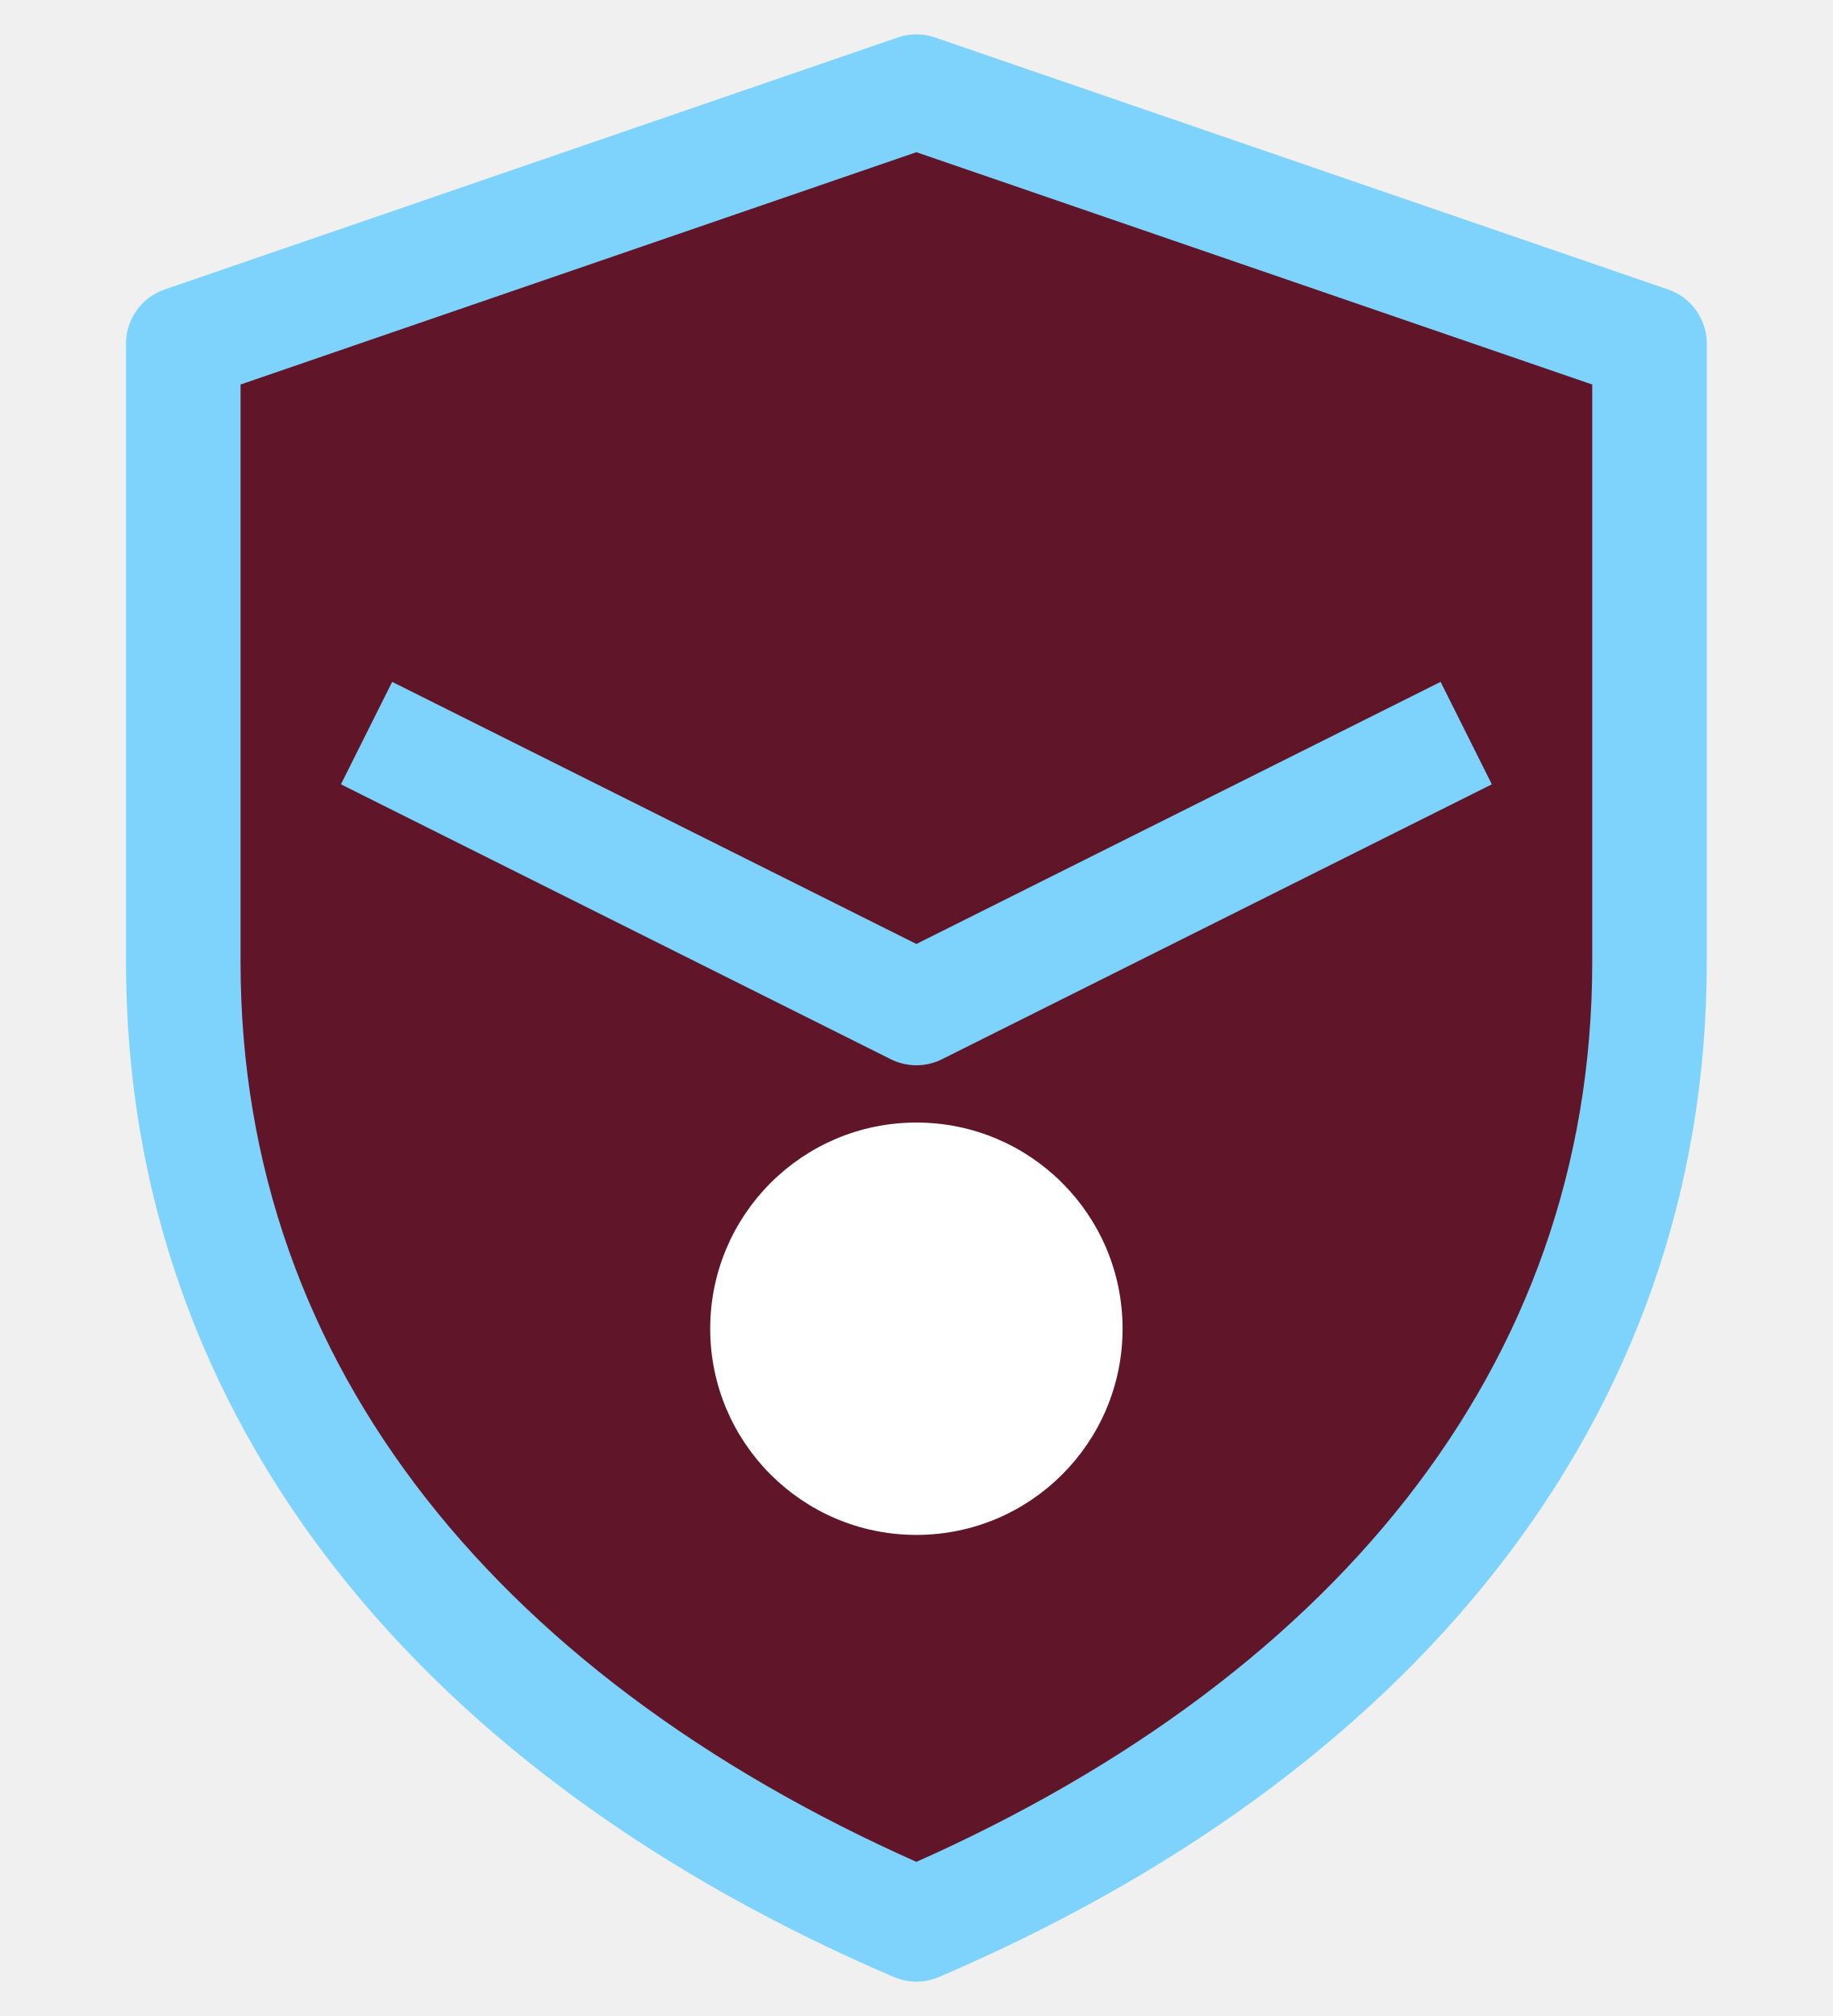
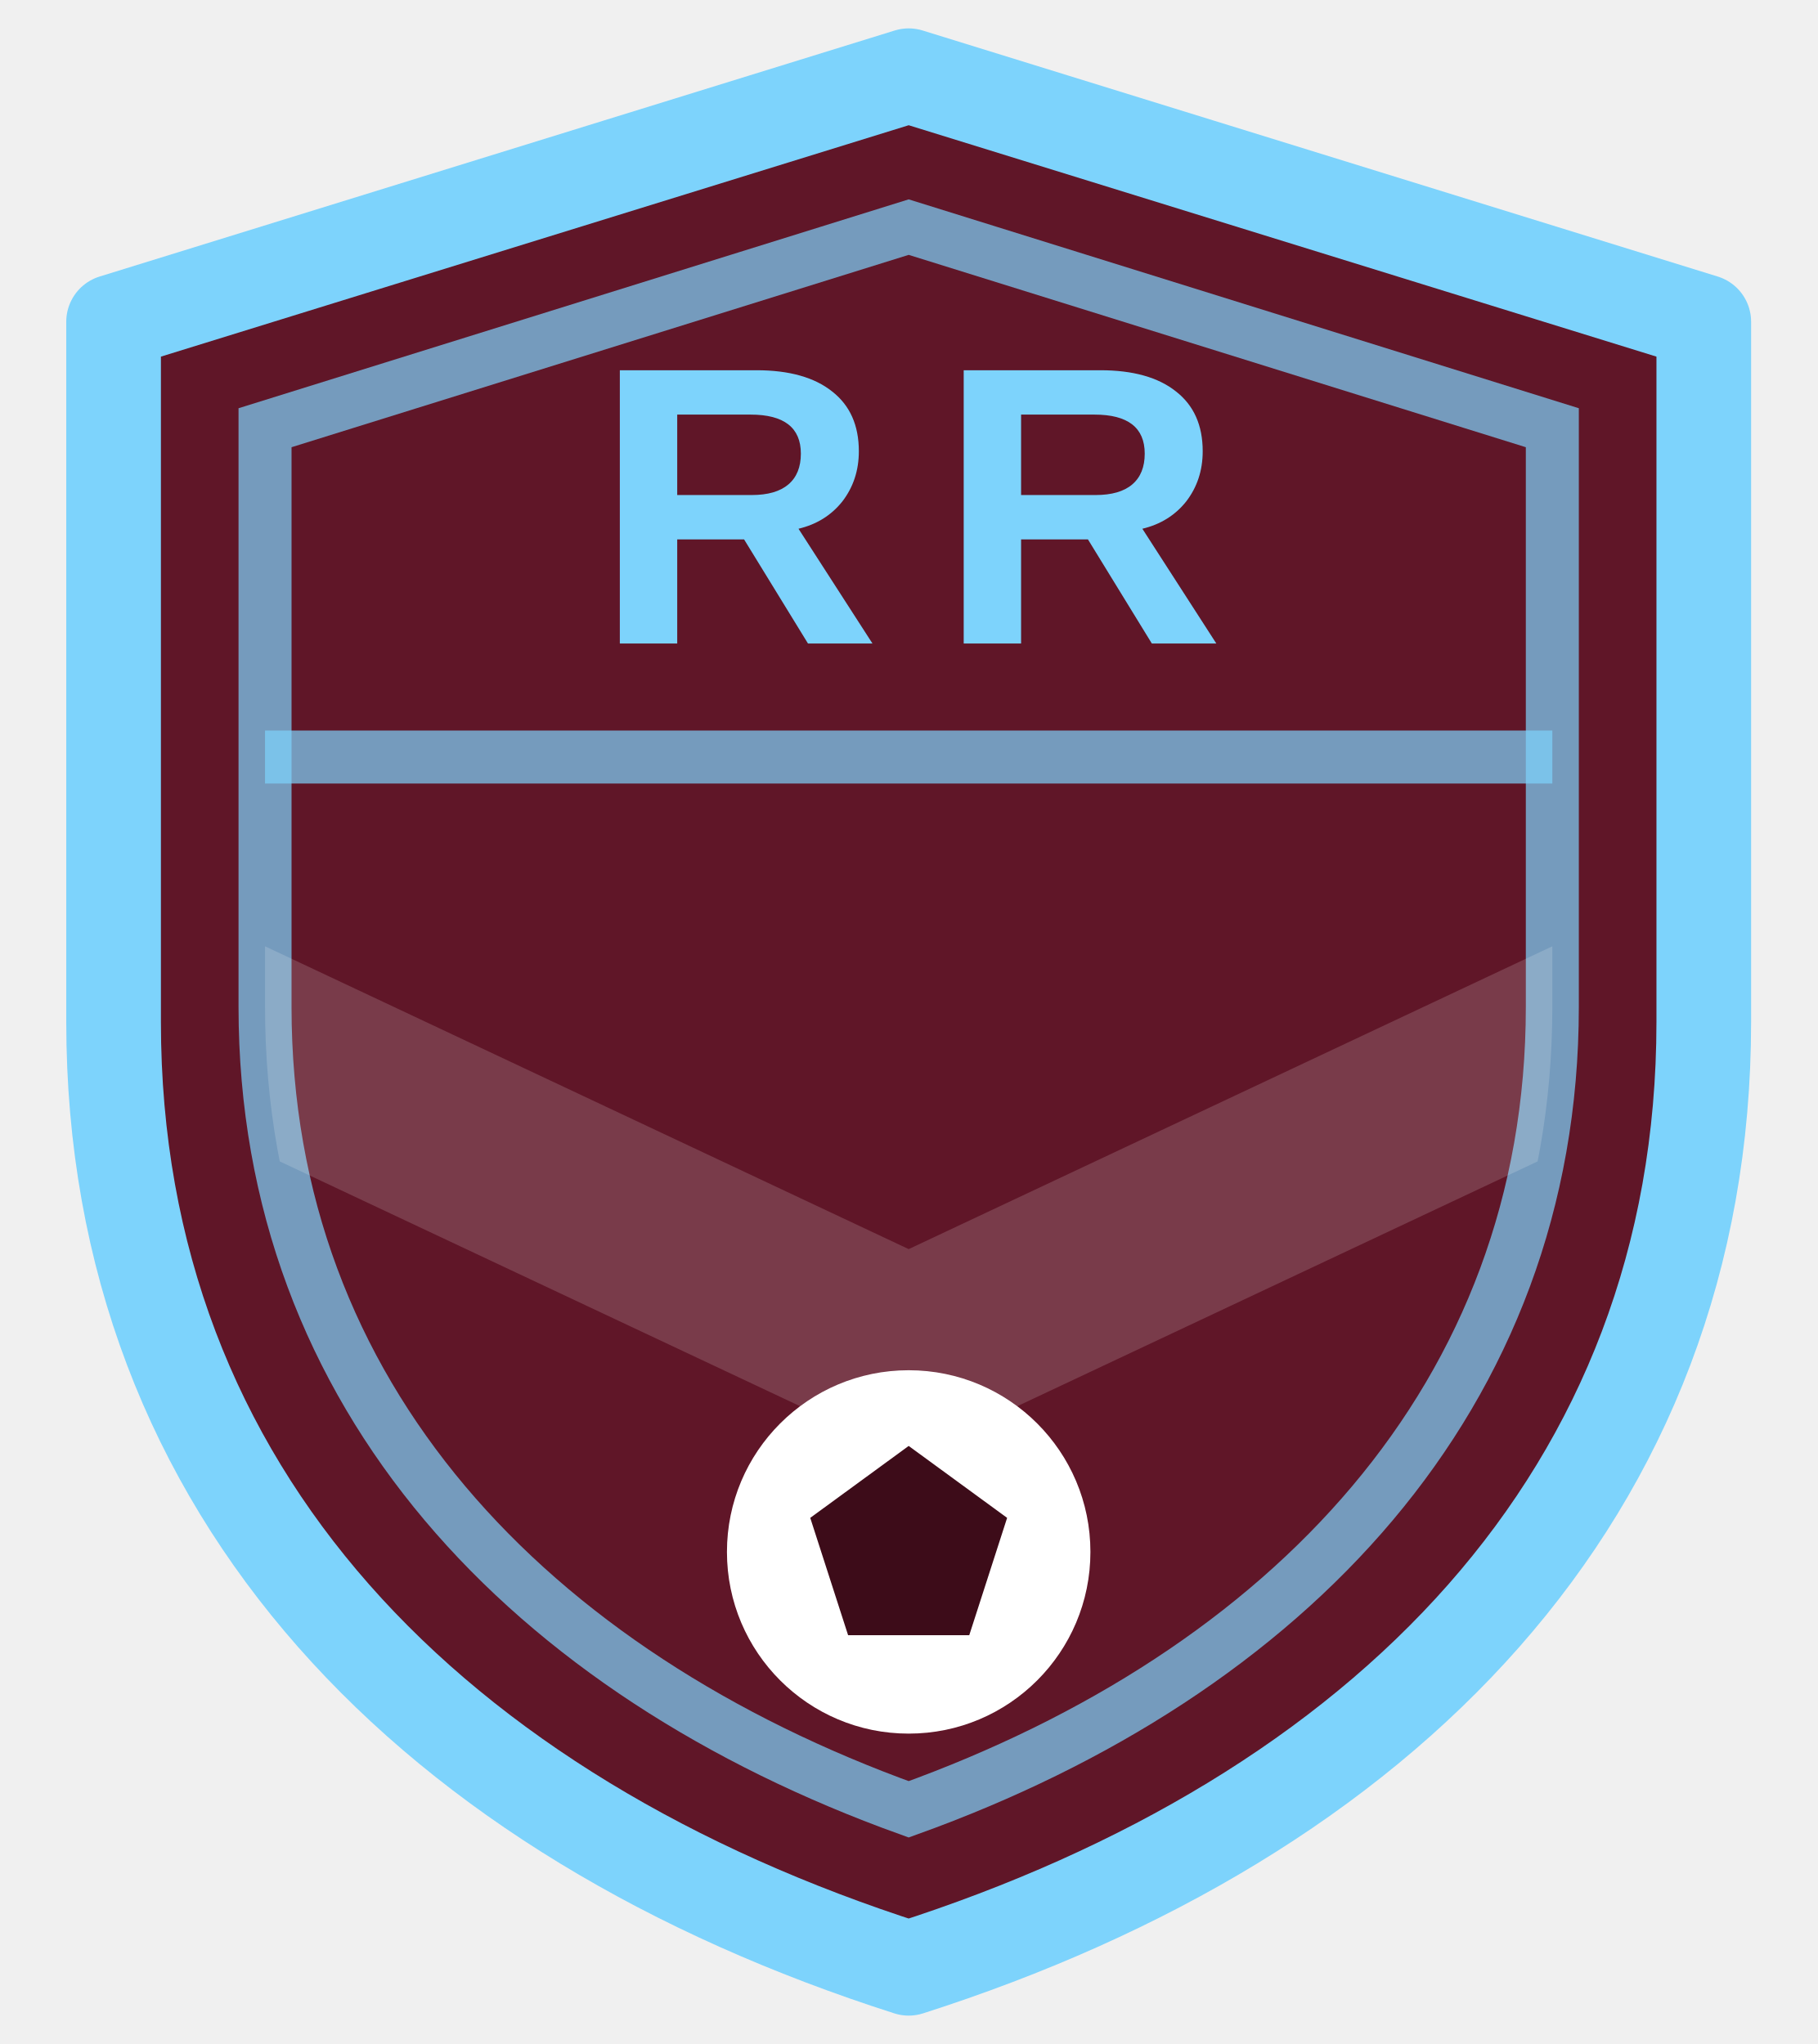
- <svg xmlns="http://www.w3.org/2000/svg" viewBox="0 0 40 44">
-   <path d="M20 2l16 5.5v13.5c0 9.5-6.2 16.8-16 21-9.8-4.2-16-11.5-16-21V7.5z" fill="#601628" stroke="#7dd3fc" stroke-width="2.5" stroke-linejoin="round" />
-   <path d="M8 16l12 6 12-6" fill="none" stroke="#7dd3fc" stroke-width="2.5" stroke-linejoin="round" />
-   <circle cx="20" cy="29" r="4.5" fill="#fff" />
+ <svg xmlns="http://www.w3.org/2000/svg" viewBox="0 0 48 54" aria-hidden="true">
+   <defs>
+     <clipPath id="cf">
+       <path d="M24 6L41 11.3V26.6C41 36.9 34 44.2 24 47.8 14 44.2 7 36.9 7 26.6V11.3z" />
+     </clipPath>
+   </defs>
+   <path d="M24 2l21 6.5V27c0 12.5-8.5 21-21 25C11.5 48 3 39.5 3 27V8.5z" style="fill:#601628;stroke:#7dd3fc" stroke-width="2.5" stroke-linejoin="round" />
+   <path d="M24 6L41 11.3V26.6C41 36.9 34 44.2 24 47.8 14 44.2 7 36.9 7 26.6V11.3z" fill="none" style="stroke:#7dd3fc" stroke-width="1.4" opacity="0.7" />
+   <line x1="7" y1="20" x2="41" y2="20" style="stroke:#7dd3fc" stroke-width="1.4" opacity="0.7" />
+   <path clip-path="url(#cf)" d="M7 25l17 8 17-8v5.5l-17 8-17-8z" fill="rgba(255,255,255,0.16)" />
+   <text x="24" y="17" text-anchor="middle" font-size="10.5" font-weight="800" letter-spacing="1.5" style="fill:#7dd3fc;font-family:'Arial Black',Arial,sans-serif">RR</text>
+   <circle cx="24" cy="41" r="4.8" fill="#fff" />
+   <path d="M24 38.2l2.6 1.9-1 3.1h-3.2l-1-3.1z" style="fill:#3d0c19" />
</svg>
